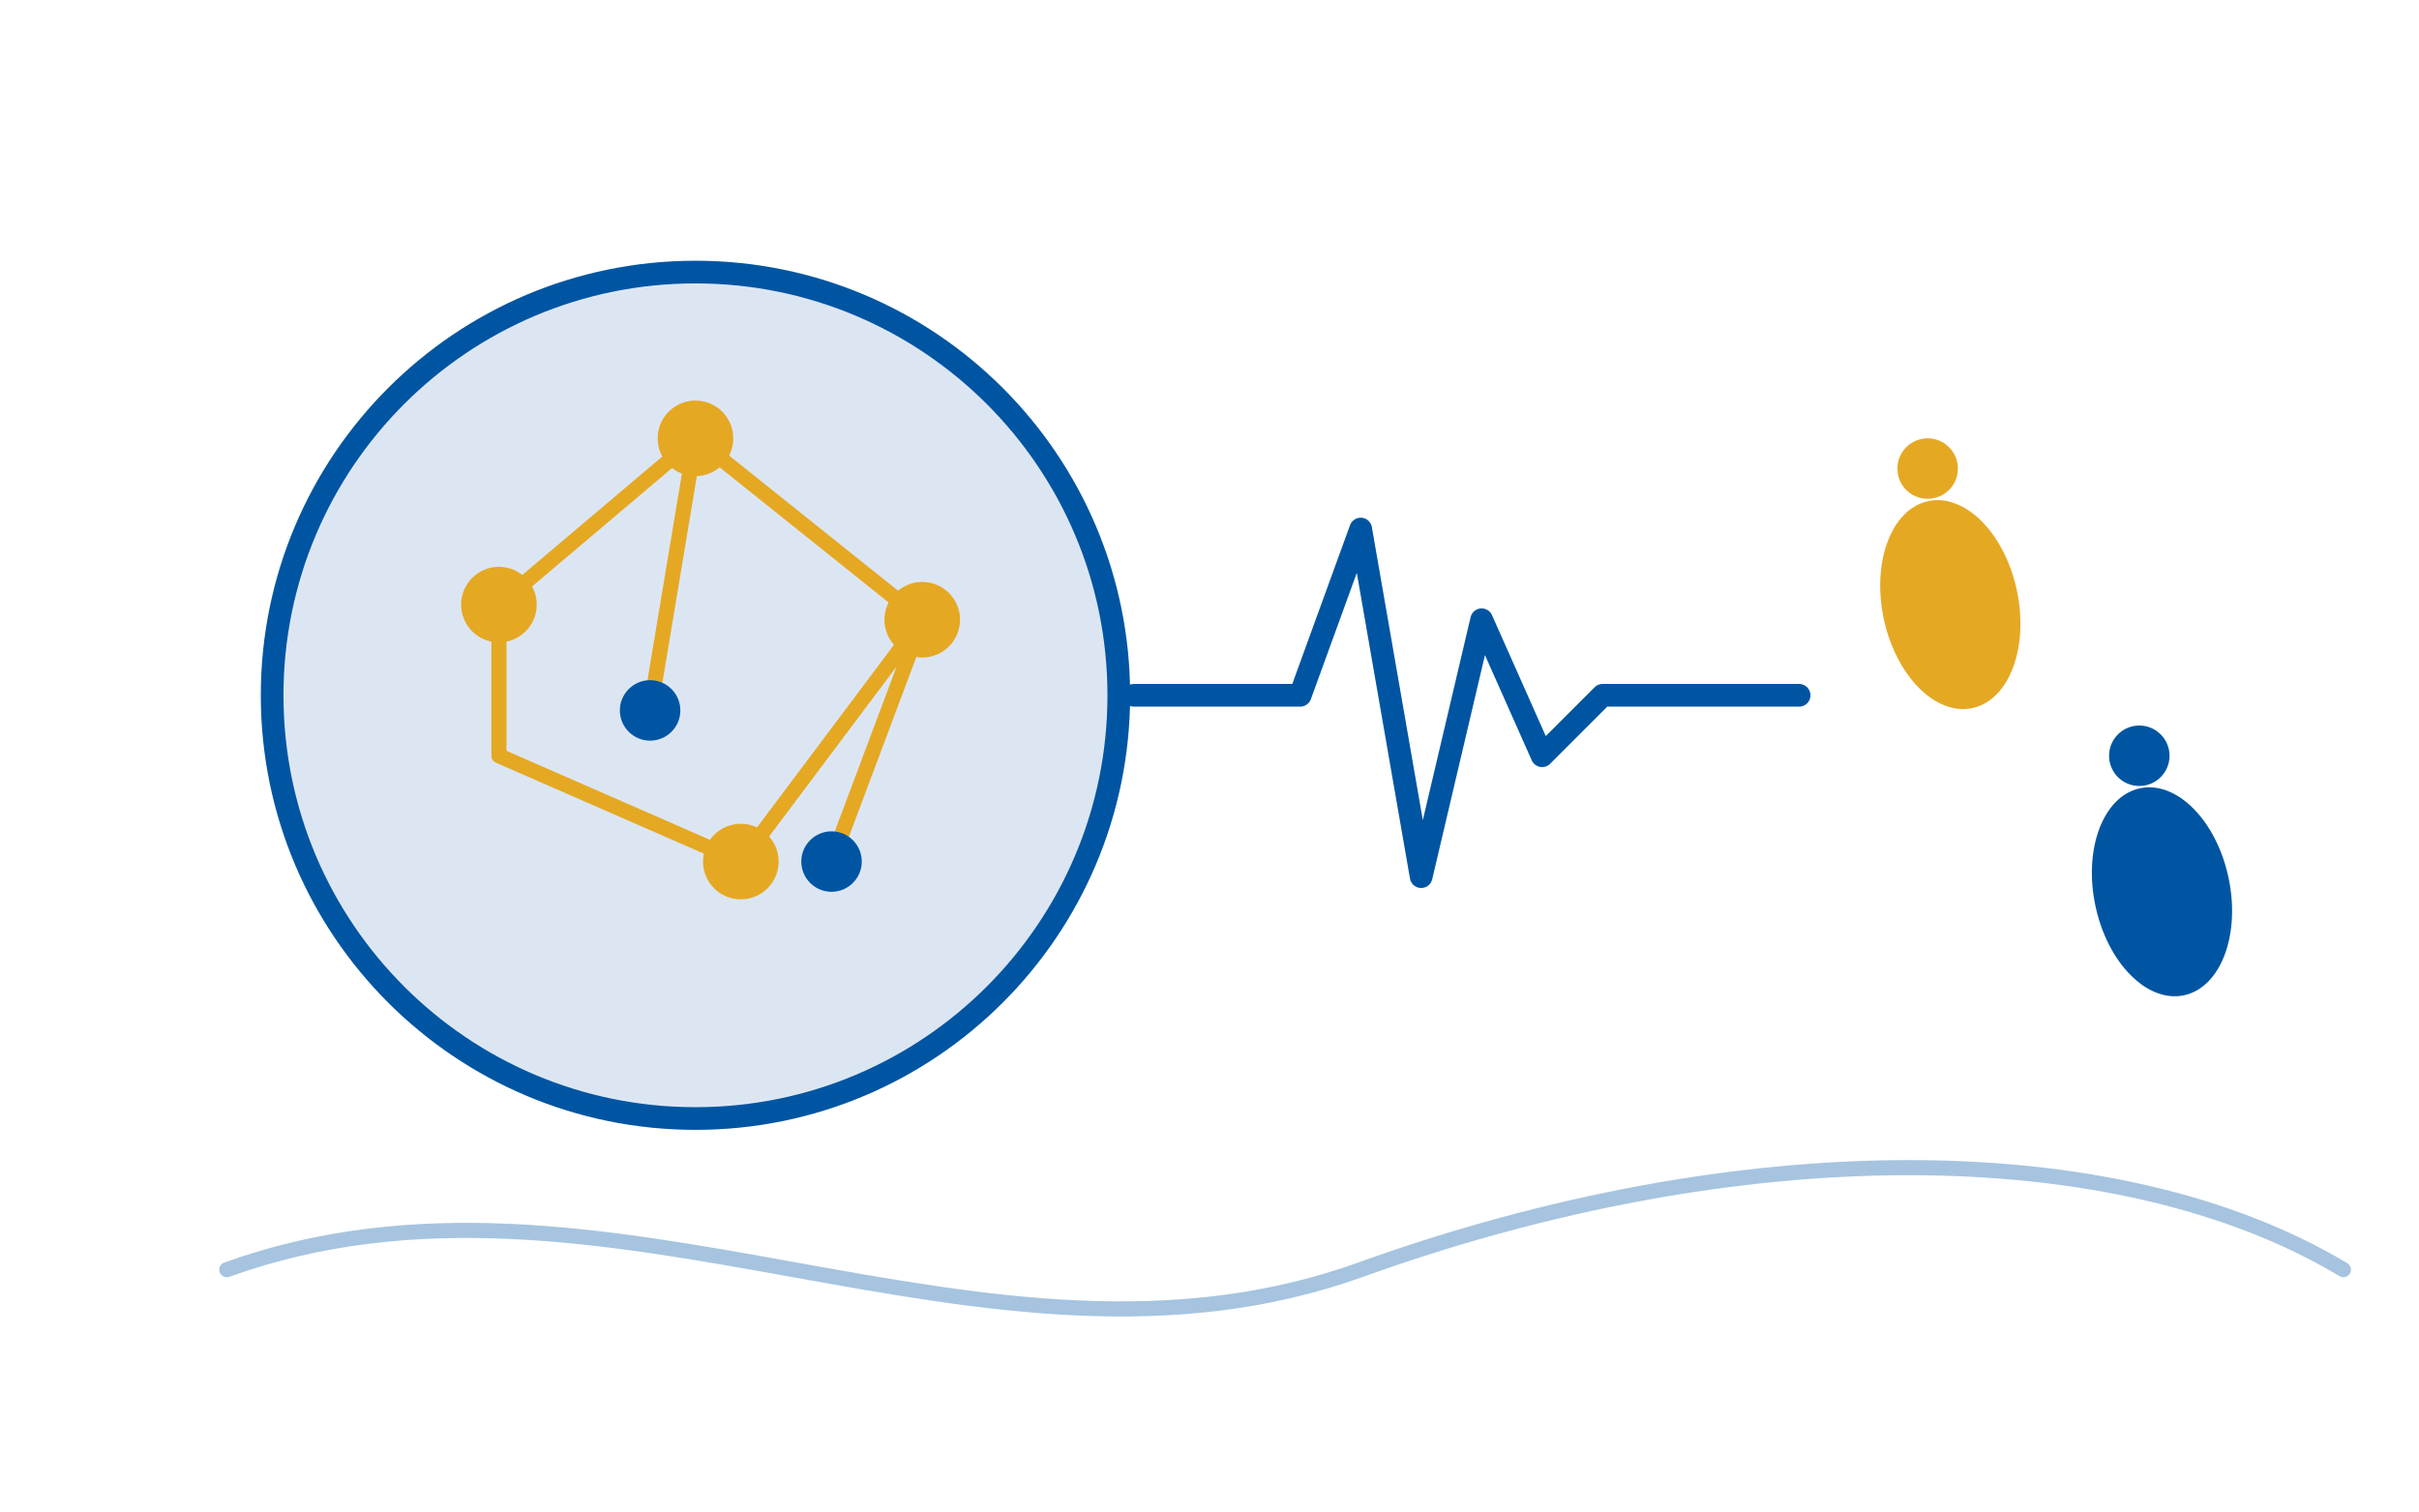
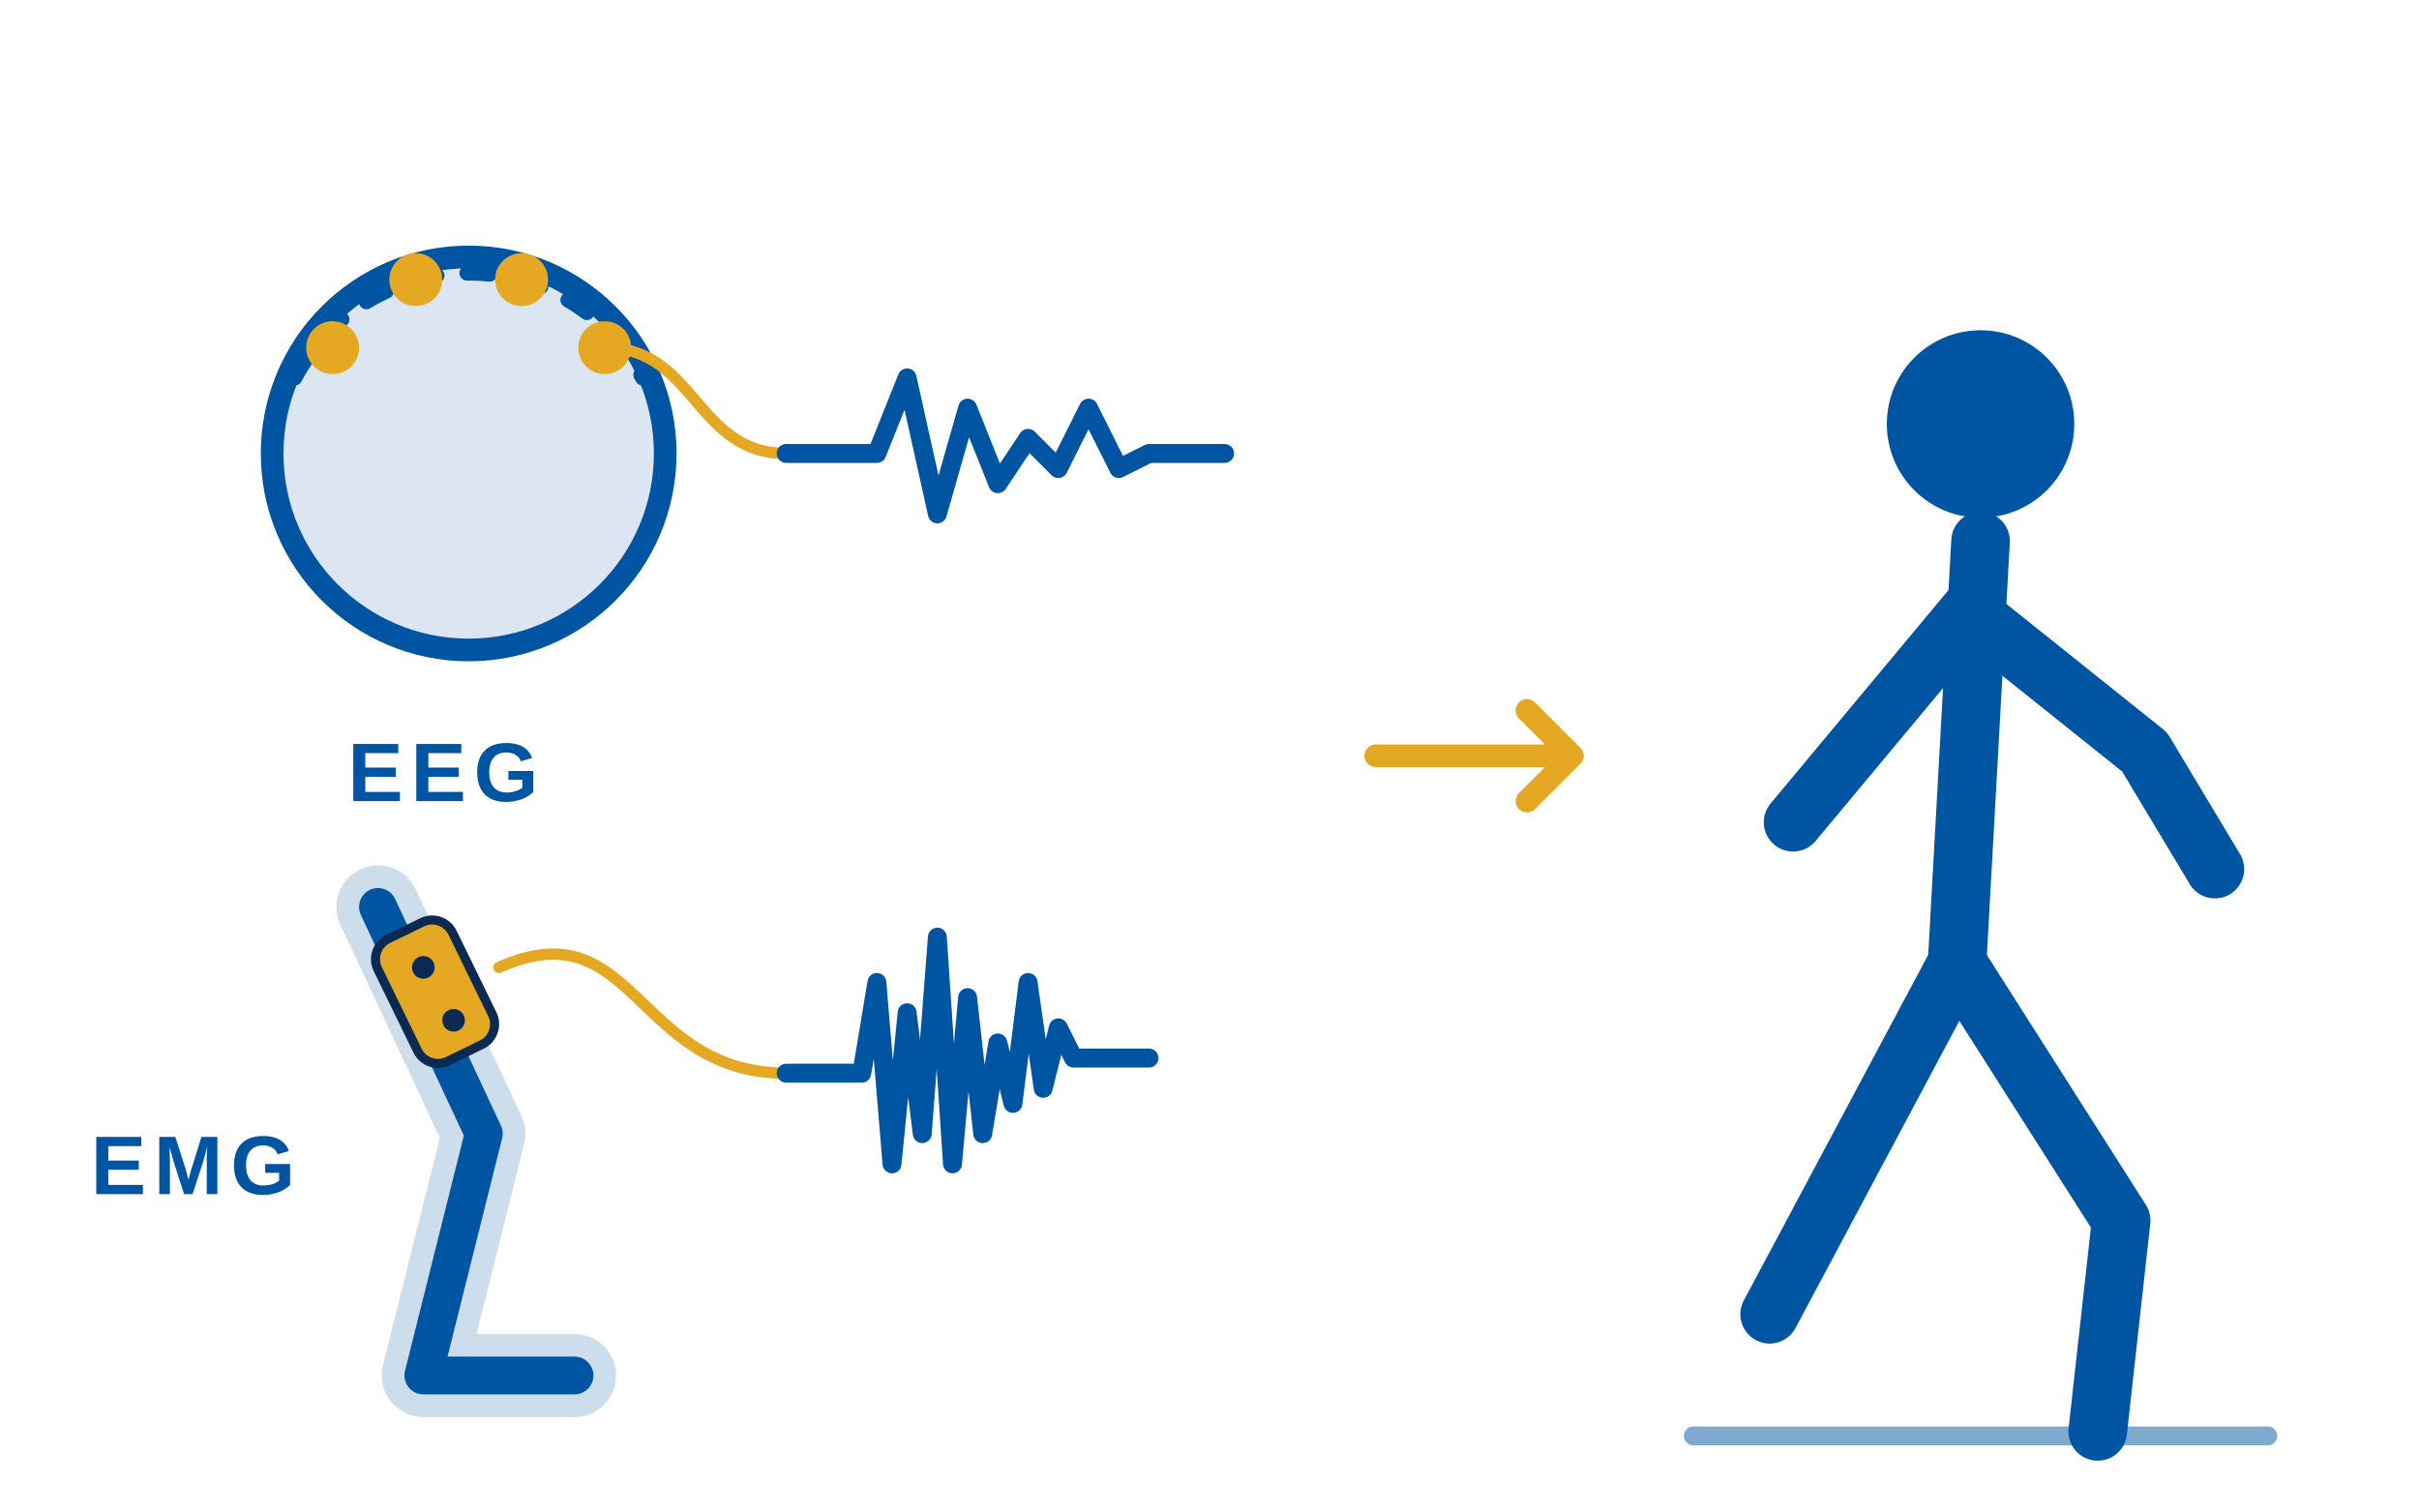
<svg xmlns="http://www.w3.org/2000/svg" viewBox="0 0 320 200" fill="none" stroke-linecap="round" stroke-linejoin="round">
-   <circle cx="92" cy="92" r="56" fill="#DCE6F3" stroke="#0055A2" stroke-width="3" />
-   <path d="M66 80l26-22 30 24-24 32-32-14zM92 58l-6 36M122 82l-12 32" stroke="#E5A823" stroke-width="2" />
-   <circle cx="66" cy="80" r="5" fill="#E5A823" />
-   <circle cx="92" cy="58" r="5" fill="#E5A823" />
-   <circle cx="122" cy="82" r="5" fill="#E5A823" />
-   <circle cx="98" cy="114" r="5" fill="#E5A823" />
-   <circle cx="86" cy="94" r="4" fill="#0055A2" />
-   <circle cx="110" cy="114" r="4" fill="#0055A2" />
-   <path d="M150 92h22l8-22 8 46 8-34 8 18 8-8h26" stroke="#0055A2" stroke-width="3" />
-   <ellipse cx="258" cy="80" rx="9" ry="14" fill="#E5A823" transform="rotate(-12 258 80)" />
-   <circle cx="255" cy="62" r="4" fill="#E5A823" />
-   <ellipse cx="286" cy="118" rx="9" ry="14" fill="#0055A2" transform="rotate(-12 286 118)" />
-   <circle cx="283" cy="100" r="4" fill="#0055A2" />
-   <path d="M30 168C80 150 130 186 180 168S280 150 310 168" stroke="#0055A2" stroke-width="2" opacity=".35" />
+   <circle cx="62" cy="60" r="26" fill="#DCE6F3" stroke="#0055A2" stroke-width="3" />
+   <path d="M39 50 A26 26 0 0 1 85 50" stroke="#0055A2" stroke-width="2" stroke-dasharray="3 4" />
+   <circle cx="44" cy="46" r="3.5" fill="#E5A823" />
+   <circle cx="55" cy="37" r="3.5" fill="#E5A823" />
+   <circle cx="69" cy="37" r="3.5" fill="#E5A823" />
+   <circle cx="80" cy="46" r="3.5" fill="#E5A823" />
+   <path d="M80 46 C 92 46, 92 60, 104 60" stroke="#E5A823" stroke-width="1.5" />
+   <text x="46" y="106" font-family="Nunito Sans, Arial, sans-serif" font-size="11" font-weight="700" letter-spacing="1" fill="#0055A2">EEG</text>
+   <path d="M104 60 h12 l4 -10 4 18 4 -14 4 10 4 -6 4 4 4 -8 4 8 4 -2 h10" stroke="#0055A2" stroke-width="2.5" />
+   <path d="M50 120 L64 150 L56 182 M56 182 H76" stroke="#0055A2" stroke-width="11" opacity=".2" />
+   <path d="M50 120 L64 150 L56 182 M56 182 H76" stroke="#0055A2" stroke-width="5" />
+   <rect x="49" y="126" width="18" height="11" rx="3" fill="#E5A823" stroke="#0B2A52" stroke-width="1.2" transform="rotate(64 58 131)" />
+   <circle cx="56" cy="128" r="1.5" fill="#0B2A52" />
+   <circle cx="60" cy="135" r="1.5" fill="#0B2A52" />
+   <path d="M66 128 C 84 120, 84 142, 104 142" stroke="#E5A823" stroke-width="1.5" />
+   <text x="12" y="158" font-family="Nunito Sans, Arial, sans-serif" font-size="11" font-weight="700" letter-spacing="1" fill="#0055A2">EMG</text>
+   <path d="M104 142 h10 l2 -12 2 24 2 -20 2 16 2 -26 2 30 2 -22 2 18 2 -12 2 8 2 -16 2 14 2 -8 2 4 h10" stroke="#0055A2" stroke-width="2.5" />
+   <path d="M182 100 H208 M202 94 l6 6 -6 6" stroke="#E5A823" stroke-width="3" />
+   <g transform="translate(262 146) scale(1.55)">
+     <circle cx="0" cy="-58" r="8" fill="#0055A2" />
+     <path d="M0 -48 L-2 -12" stroke="#0055A2" stroke-width="5" />
+     <path d="M-2 -12 L-18 18 M-2 -12 L12 10 L10 28" stroke="#0055A2" stroke-width="5" />
+     <path d="M-1 -42 L-16 -24 M-1 -42 L14 -30 L20 -20" stroke="#0055A2" stroke-width="5" />
+   </g>
+   <path d="M224 190 H300" stroke="#0055A2" stroke-width="2.5" opacity=".5" />
</svg>
